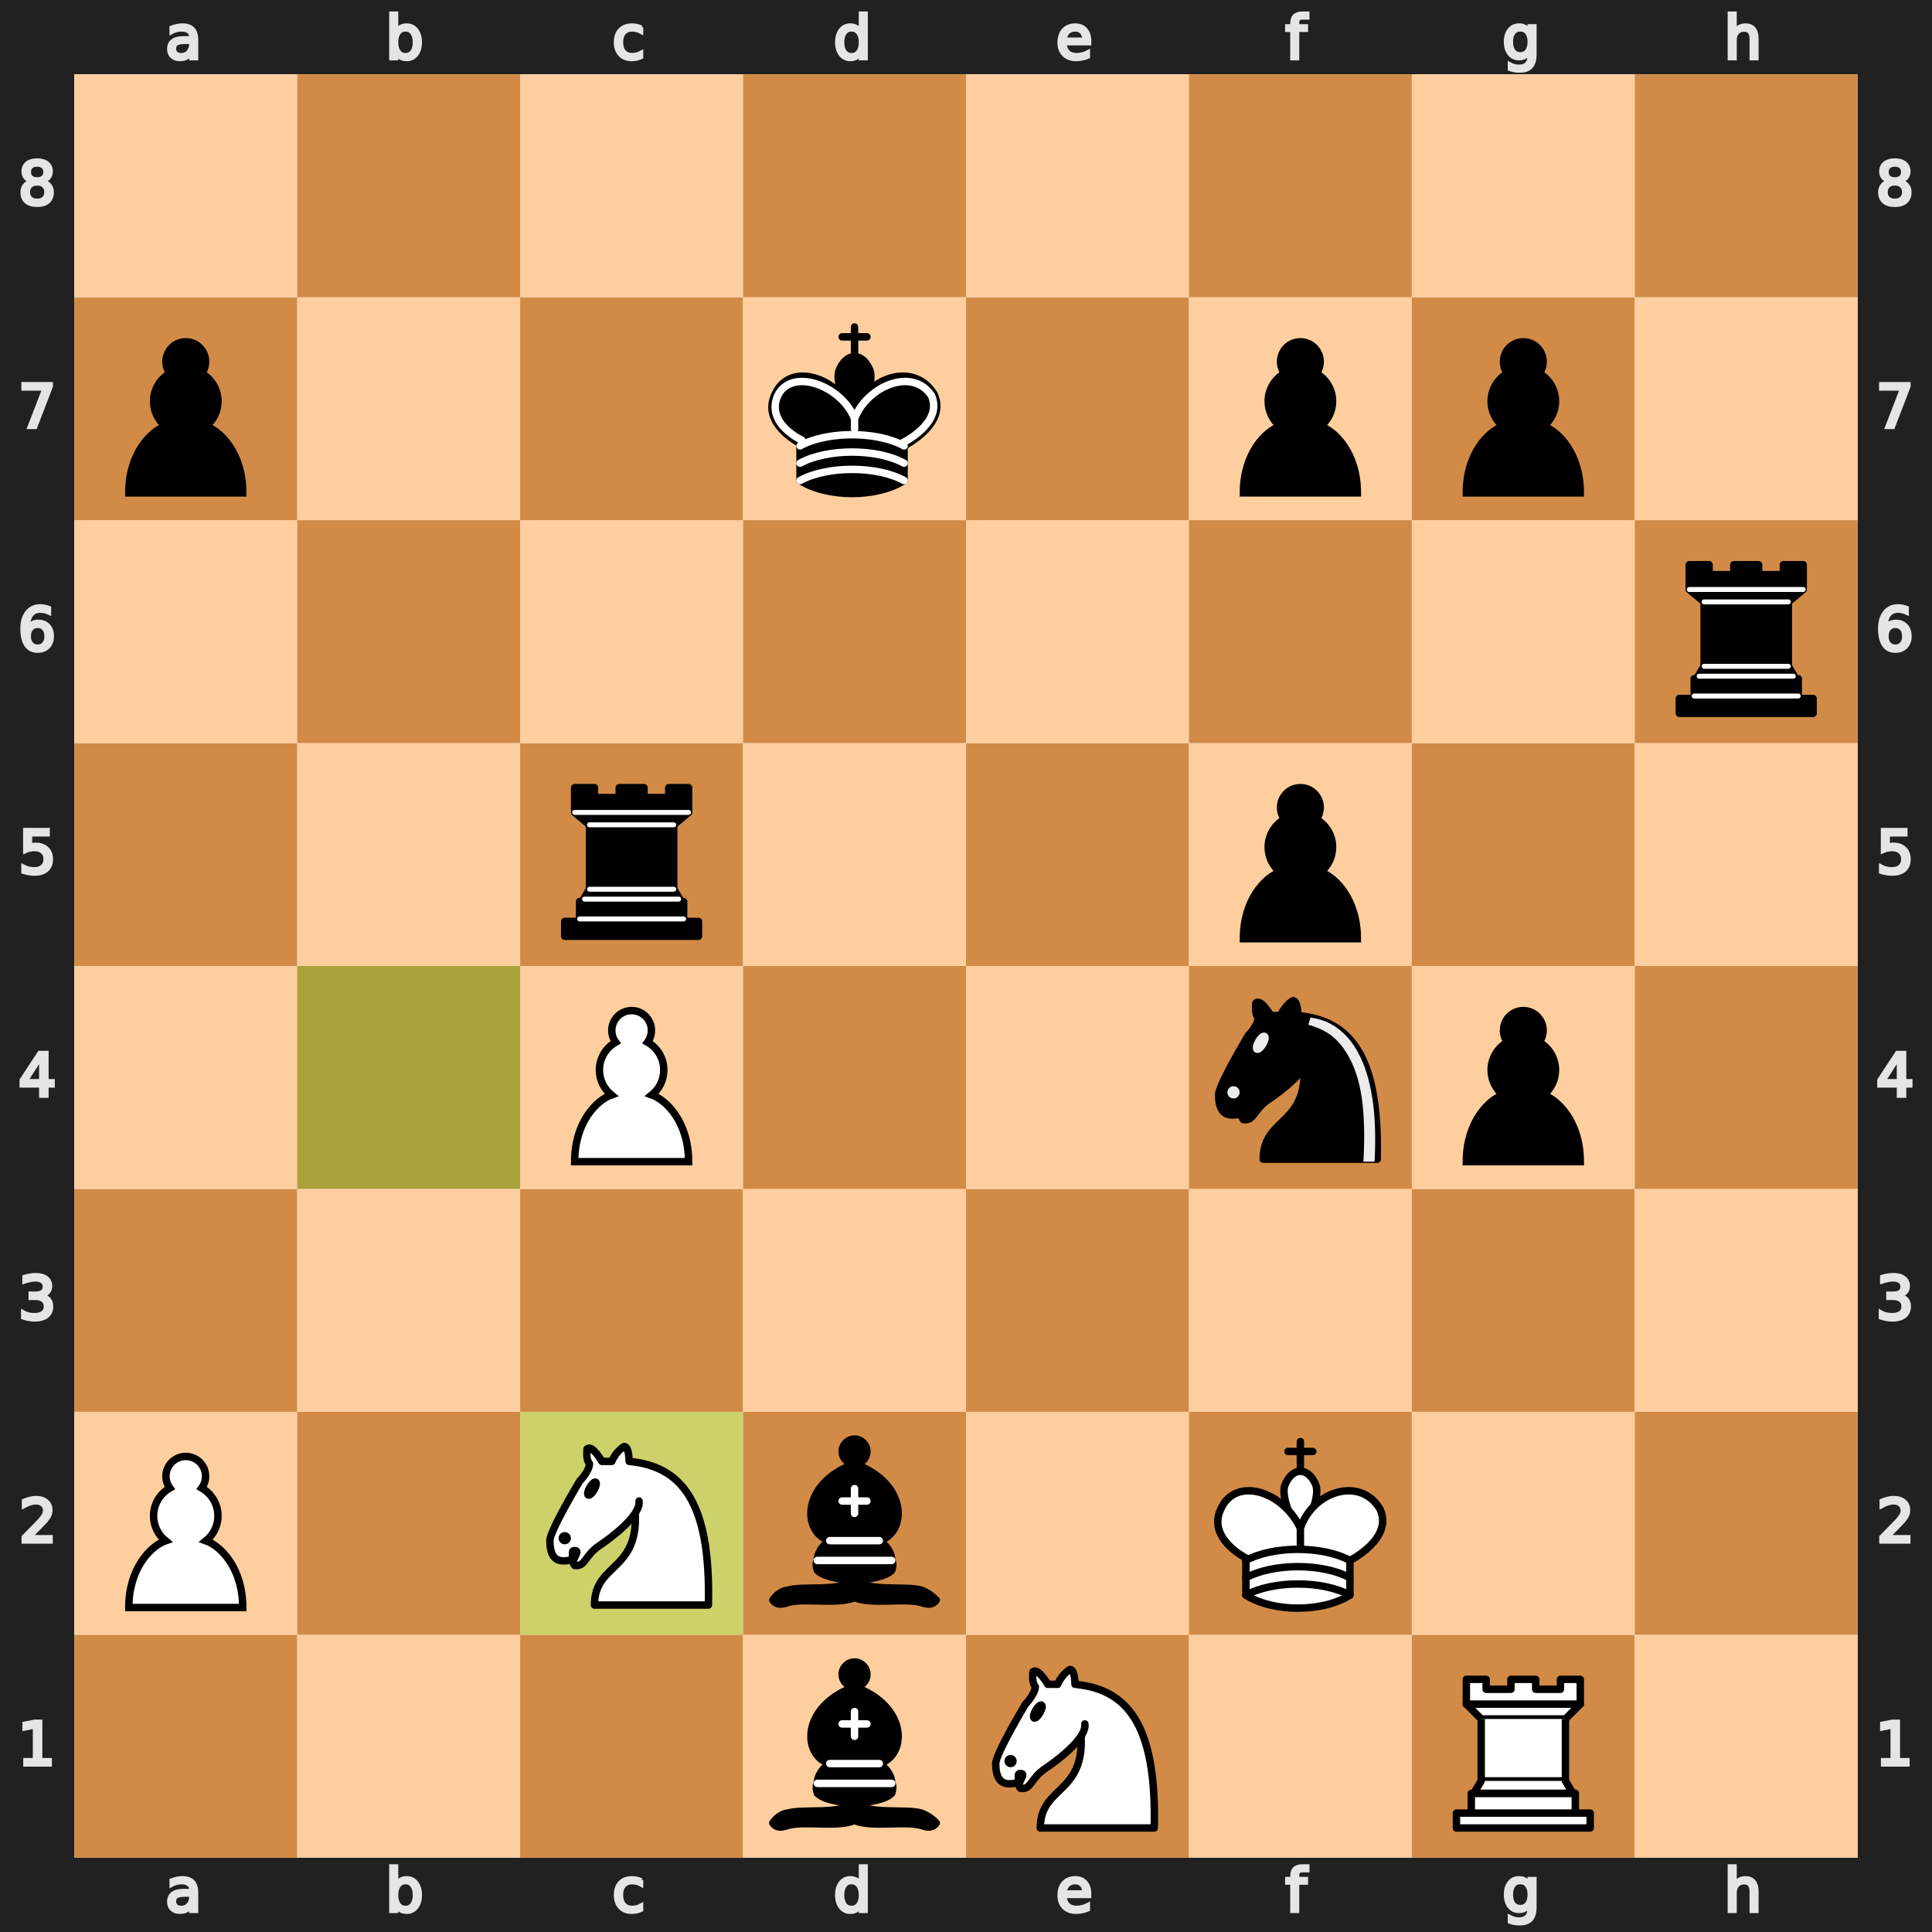
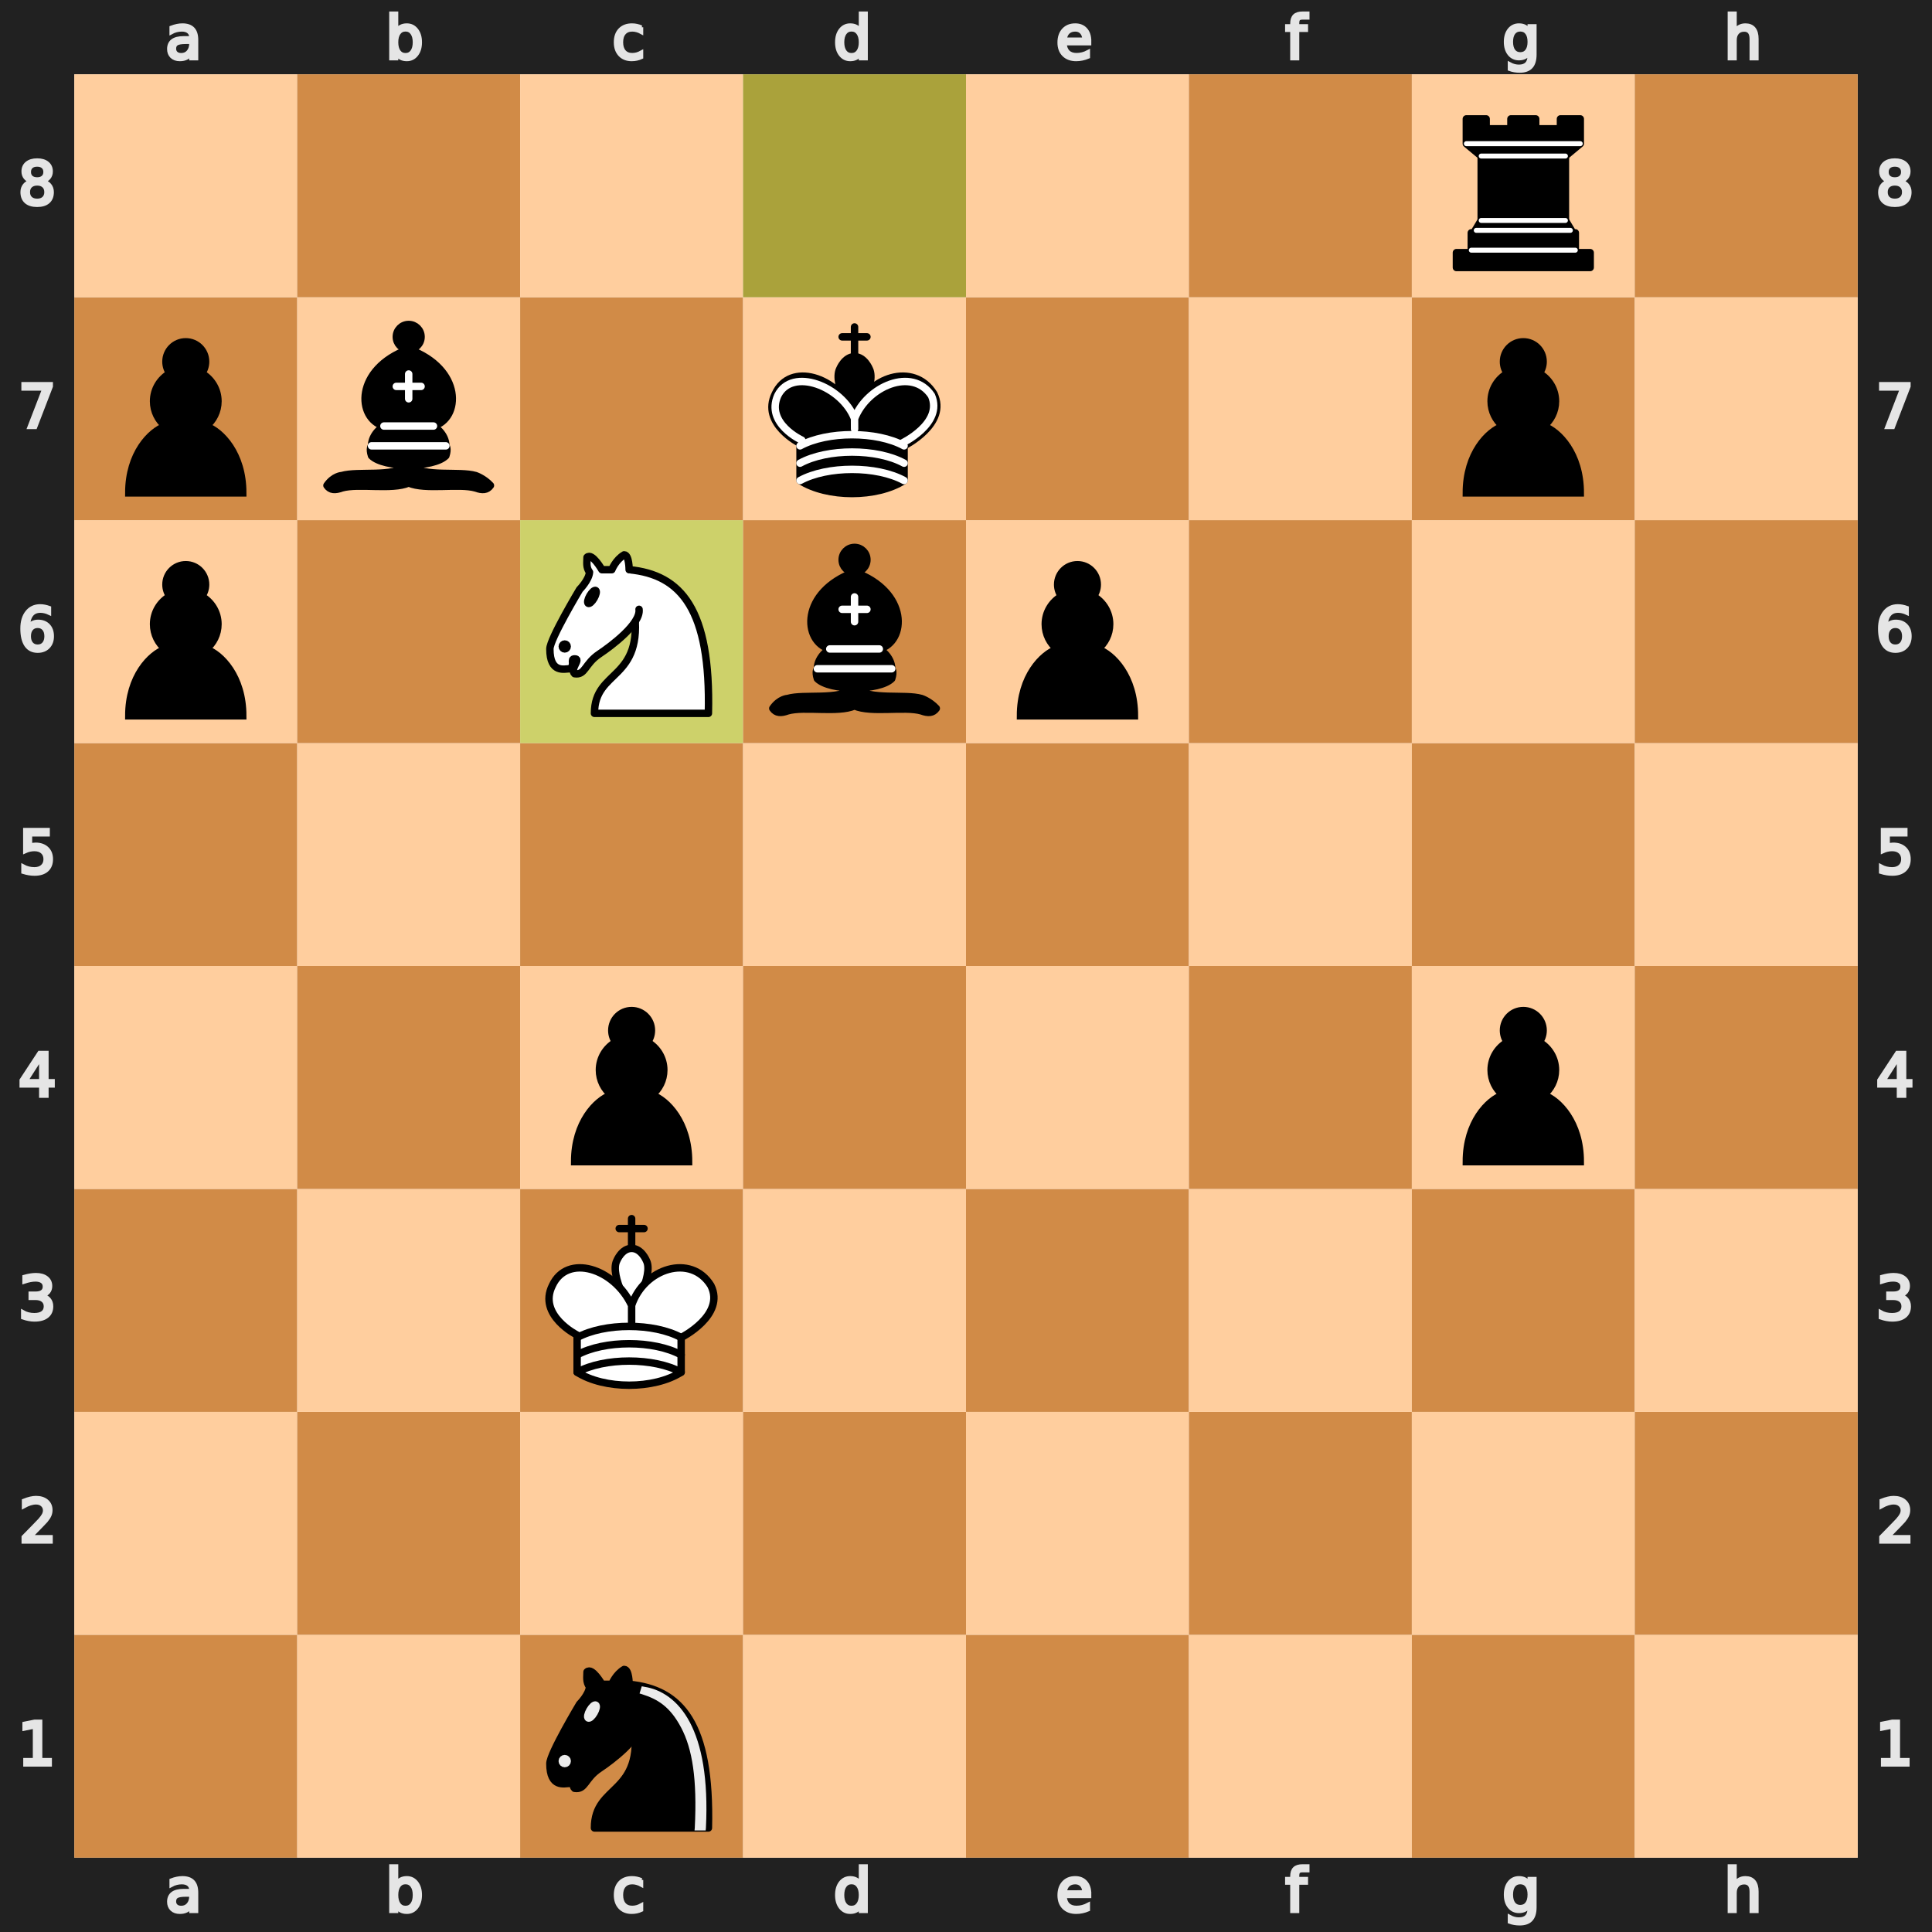
<svg xmlns="http://www.w3.org/2000/svg" xmlns:xlink="http://www.w3.org/1999/xlink" viewBox="0 0 390 390" width="390" height="390">
  <defs>
-     <g id="white-pawn" class="white pawn">
-       <path d="M22.5 9c-2.21 0-4 1.79-4 4 0 .89.29 1.71.78 2.38C17.33 16.5 16 18.59 16 21c0 2.03.94 3.84 2.41 5.03-3 1.06-7.41 5.55-7.41 13.47h23c0-7.92-4.41-12.41-7.41-13.47 1.47-1.19 2.41-3 2.41-5.03 0-2.41-1.33-4.5-3.28-5.62.49-.67.78-1.49.78-2.38 0-2.21-1.79-4-4-4z" fill="#fff" stroke="#000" stroke-width="1.5" stroke-linecap="round" />
-     </g>
    <g id="white-knight" class="white knight" fill="none" fill-rule="evenodd" stroke="#000" stroke-width="1.5" stroke-linecap="round" stroke-linejoin="round">
      <path d="M 22,10 C 32.5,11 38.5,18 38,39 L 15,39 C 15,30 25,32.5 23,18" style="fill:#ffffff; stroke:#000000;" />
      <path d="M 24,18 C 24.38,20.91 18.45,25.37 16,27 C 13,29 13.18,31.34 11,31 C 9.958,30.06 12.41,27.96 11,28 C 10,28 11.19,29.23 10,30 C 9,30 5.997,31 6,26 C 6,24 12,14 12,14 C 12,14 13.89,12.1 14,10.5 C 13.27,9.506 13.5,8.5 13.5,7.5 C 14.5,6.5 16.5,10 16.5,10 L 18.5,10 C 18.5,10 19.28,8.008 21,7 C 22,7 22,10 22,10" style="fill:#ffffff; stroke:#000000;" />
      <path d="M 9.5 25.5 A 0.5 0.5 0 1 1 8.5,25.5 A 0.5 0.5 0 1 1 9.5 25.5 z" style="fill:#000000; stroke:#000000;" />
      <path d="M 15 15.5 A 0.5 1.5 0 1 1 14,15.5 A 0.5 1.5 0 1 1 15 15.5 z" transform="matrix(0.866,0.5,-0.5,0.866,9.693,-5.173)" style="fill:#000000; stroke:#000000;" />
-     </g>
-     <g id="white-rook" class="white rook" fill="#fff" fill-rule="evenodd" stroke="#000" stroke-width="1.5" stroke-linecap="round" stroke-linejoin="round">
-       <path d="M9 39h27v-3H9v3zM12 36v-4h21v4H12zM11 14V9h4v2h5V9h5v2h5V9h4v5" stroke-linecap="butt" />
-       <path d="M34 14l-3 3H14l-3-3" />
-       <path d="M31 17v12.5H14V17" stroke-linecap="butt" stroke-linejoin="miter" />
-       <path d="M31 29.5l1.5 2.5h-20l1.5-2.5" />
-       <path d="M11 14h23" fill="none" stroke-linejoin="miter" />
    </g>
    <g id="white-king" class="white king" fill="none" fill-rule="evenodd" stroke="#000" stroke-width="1.5" stroke-linecap="round" stroke-linejoin="round">
      <path d="M22.5 11.63V6M20 8h5" stroke-linejoin="miter" />
      <path d="M22.5 25s4.5-7.5 3-10.5c0 0-1-2.5-3-2.5s-3 2.5-3 2.5c-1.5 3 3 10.5 3 10.5" fill="#fff" stroke-linecap="butt" stroke-linejoin="miter" />
      <path d="M11.5 37c5.5 3.5 15.5 3.5 21 0v-7s9-4.5 6-10.5c-4-6.5-13.5-3.5-16 4V27v-3.5c-3.5-7.5-13-10.5-16-4-3 6 5 10 5 10V37z" fill="#fff" />
      <path d="M11.5 30c5.5-3 15.5-3 21 0m-21 3.5c5.5-3 15.5-3 21 0m-21 3.5c5.5-3 15.5-3 21 0" />
    </g>
    <g id="black-pawn" class="black pawn">
      <path d="M22.5 9c-2.21 0-4 1.79-4 4 0 .89.29 1.71.78 2.38C17.33 16.5 16 18.59 16 21c0 2.03.94 3.84 2.41 5.03-3 1.06-7.41 5.55-7.41 13.47h23c0-7.92-4.41-12.41-7.41-13.47 1.47-1.19 2.41-3 2.41-5.03 0-2.41-1.33-4.5-3.28-5.62.49-.67.78-1.49.78-2.38 0-2.21-1.79-4-4-4z" fill="#000" stroke="#000" stroke-width="1.5" stroke-linecap="round" />
    </g>
    <g id="black-knight" class="black knight" fill="none" fill-rule="evenodd" stroke="#000" stroke-width="1.5" stroke-linecap="round" stroke-linejoin="round">
      <path d="M 22,10 C 32.5,11 38.5,18 38,39 L 15,39 C 15,30 25,32.5 23,18" style="fill:#000000; stroke:#000000;" />
      <path d="M 24,18 C 24.38,20.91 18.45,25.37 16,27 C 13,29 13.18,31.34 11,31 C 9.958,30.06 12.41,27.96 11,28 C 10,28 11.19,29.23 10,30 C 9,30 5.997,31 6,26 C 6,24 12,14 12,14 C 12,14 13.89,12.1 14,10.5 C 13.27,9.506 13.5,8.5 13.5,7.5 C 14.5,6.5 16.5,10 16.5,10 L 18.5,10 C 18.5,10 19.28,8.008 21,7 C 22,7 22,10 22,10" style="fill:#000000; stroke:#000000;" />
      <path d="M 9.5 25.5 A 0.5 0.5 0 1 1 8.5,25.5 A 0.5 0.5 0 1 1 9.5 25.5 z" style="fill:#ececec; stroke:#ececec;" />
      <path d="M 15 15.5 A 0.5 1.5 0 1 1 14,15.5 A 0.5 1.5 0 1 1 15 15.5 z" transform="matrix(0.866,0.5,-0.5,0.866,9.693,-5.173)" style="fill:#ececec; stroke:#ececec;" />
      <path d="M 24.55,10.4 L 24.1,11.85 L 24.6,12 C 27.75,13 30.25,14.49 32.5,18.75 C 34.75,23.01 35.75,29.06 35.25,39 L 35.2,39.5 L 37.45,39.5 L 37.5,39 C 38,28.94 36.62,22.15 34.25,17.66 C 31.88,13.17 28.46,11.02 25.06,10.5 L 24.55,10.4 z " style="fill:#ececec; stroke:none;" />
    </g>
    <g id="black-bishop" class="black bishop" fill="none" fill-rule="evenodd" stroke="#000" stroke-width="1.5" stroke-linecap="round" stroke-linejoin="round">
      <path d="M9 36c3.39-.97 10.11.43 13.5-2 3.39 2.43 10.11 1.03 13.5 2 0 0 1.65.54 3 2-.68.97-1.65.99-3 .5-3.39-.97-10.11.46-13.5-1-3.39 1.46-10.11.03-13.5 1-1.354.49-2.323.47-3-.5 1.354-1.94 3-2 3-2zm6-4c2.5 2.5 12.5 2.5 15 0 .5-1.5 0-2 0-2 0-2.5-2.5-4-2.5-4 5.5-1.5 6-11.5-5-15.5-11 4-10.5 14-5 15.5 0 0-2.5 1.5-2.5 4 0 0-.5.5 0 2zM25 8a2.5 2.5 0 1 1-5 0 2.5 2.5 0 1 1 5 0z" fill="#000" stroke-linecap="butt" />
      <path d="M17.5 26h10M15 30h15m-7.5-14.5v5M20 18h5" stroke="#fff" stroke-linejoin="miter" />
    </g>
    <g id="black-rook" class="black rook" fill="#000" fill-rule="evenodd" stroke="#000" stroke-width="1.5" stroke-linecap="round" stroke-linejoin="round">
      <path d="M9 39h27v-3H9v3zM12.5 32l1.5-2.5h17l1.5 2.5h-20zM12 36v-4h21v4H12z" stroke-linecap="butt" />
      <path d="M14 29.5v-13h17v13H14z" stroke-linecap="butt" stroke-linejoin="miter" />
      <path d="M14 16.5L11 14h23l-3 2.5H14zM11 14V9h4v2h5V9h5v2h5V9h4v5H11z" stroke-linecap="butt" />
      <path d="M12 35.5h21M13 31.5h19M14 29.5h17M14 16.5h17M11 14h23" fill="none" stroke="#fff" stroke-width="1" stroke-linejoin="miter" />
    </g>
    <g id="black-king" class="black king" fill="none" fill-rule="evenodd" stroke="#000" stroke-width="1.5" stroke-linecap="round" stroke-linejoin="round">
      <path d="M22.5 11.63V6" stroke-linejoin="miter" />
      <path d="M22.5 25s4.5-7.5 3-10.5c0 0-1-2.5-3-2.5s-3 2.5-3 2.5c-1.5 3 3 10.5 3 10.5" fill="#000" stroke-linecap="butt" stroke-linejoin="miter" />
      <path d="M11.5 37c5.5 3.5 15.5 3.5 21 0v-7s9-4.5 6-10.5c-4-6.5-13.5-3.5-16 4V27v-3.5c-3.5-7.5-13-10.5-16-4-3 6 5 10 5 10V37z" fill="#000" />
      <path d="M20 8h5" stroke-linejoin="miter" />
      <path d="M32 29.5s8.5-4 6.03-9.65C34.15 14 25 18 22.5 24.5l.01 2.1-.01-2.1C20 18 9.906 14 6.997 19.85c-2.497 5.65 4.853 9 4.853 9M11.5 30c5.5-3 15.5-3 21 0m-21 3.5c5.5-3 15.5-3 21 0m-21 3.5c5.5-3 15.5-3 21 0" stroke="#fff" />
    </g>
  </defs>
  <rect x="7.5" y="7.5" width="375" height="375" fill="none" stroke="#212121" stroke-width="15" />
  <g transform="translate(20, 1) scale(0.75, 0.75)" fill="#e5e5e5" stroke="#e5e5e5">
    <path d="M23.328 10.016q-1.742 0-2.414.398-.672.398-.672 1.36 0 .765.5 1.218.508.445 1.375.445 1.196 0 1.914-.843.727-.852.727-2.258v-.32zm2.867-.594v4.992h-1.437v-1.328q-.492.797-1.227 1.18-.734.375-1.797.375-1.343 0-2.14-.75-.79-.758-.79-2.024 0-1.476.985-2.226.992-.75 2.953-.75h2.016V8.75q0-.992-.656-1.531-.649-.547-1.829-.547-.75 0-1.46.18-.711.18-1.368.539V6.062q.79-.304 1.532-.453.742-.156 1.445-.156 1.898 0 2.836.984.937.985.937 2.985z" />
  </g>
  <g transform="translate(20, 375) scale(0.75, 0.75)" fill="#e5e5e5" stroke="#e5e5e5">
    <path d="M23.328 10.016q-1.742 0-2.414.398-.672.398-.672 1.36 0 .765.5 1.218.508.445 1.375.445 1.196 0 1.914-.843.727-.852.727-2.258v-.32zm2.867-.594v4.992h-1.437v-1.328q-.492.797-1.227 1.18-.734.375-1.797.375-1.343 0-2.14-.75-.79-.758-.79-2.024 0-1.476.985-2.226.992-.75 2.953-.75h2.016V8.75q0-.992-.656-1.531-.649-.547-1.829-.547-.75 0-1.46.18-.711.18-1.368.539V6.062q.79-.304 1.532-.453.742-.156 1.445-.156 1.898 0 2.836.984.937.985.937 2.985z" />
  </g>
  <g transform="translate(65, 1) scale(0.75, 0.75)" fill="#e5e5e5" stroke="#e5e5e5">
    <path d="M24.922 10.047q0-1.586-.656-2.485-.649-.906-1.79-.906-1.14 0-1.796.906-.649.899-.649 2.485 0 1.586.649 2.492.656.898 1.797.898 1.14 0 1.789-.898.656-.906.656-2.492zm-4.89-3.055q.452-.781 1.14-1.156.695-.383 1.656-.383 1.594 0 2.586 1.266 1 1.265 1 3.328 0 2.062-1 3.328-.992 1.266-2.586 1.266-.96 0-1.656-.375-.688-.383-1.14-1.164v1.312h-1.446V2.258h1.445z" />
  </g>
  <g transform="translate(65, 375) scale(0.75, 0.75)" fill="#e5e5e5" stroke="#e5e5e5">
    <path d="M24.922 10.047q0-1.586-.656-2.485-.649-.906-1.79-.906-1.14 0-1.796.906-.649.899-.649 2.485 0 1.586.649 2.492.656.898 1.797.898 1.14 0 1.789-.898.656-.906.656-2.492zm-4.89-3.055q.452-.781 1.14-1.156.695-.383 1.656-.383 1.594 0 2.586 1.266 1 1.265 1 3.328 0 2.062-1 3.328-.992 1.266-2.586 1.266-.96 0-1.656-.375-.688-.383-1.14-1.164v1.312h-1.446V2.258h1.445z" />
  </g>
  <g transform="translate(110, 1) scale(0.75, 0.75)" fill="#e5e5e5" stroke="#e5e5e5">
    <path d="M25.96 6v1.344q-.608-.336-1.226-.5-.609-.172-1.234-.172-1.398 0-2.172.89-.773.883-.773 2.485 0 1.601.773 2.492.774.883 2.172.883.625 0 1.234-.164.618-.172 1.227-.508v1.328q-.602.281-1.25.422-.64.14-1.367.14-1.977 0-3.14-1.242-1.165-1.242-1.165-3.351 0-2.14 1.172-3.367 1.18-1.227 3.227-1.227.664 0 1.296.14.633.134 1.227.407z" />
  </g>
  <g transform="translate(110, 375) scale(0.75, 0.75)" fill="#e5e5e5" stroke="#e5e5e5">
    <path d="M25.96 6v1.344q-.608-.336-1.226-.5-.609-.172-1.234-.172-1.398 0-2.172.89-.773.883-.773 2.485 0 1.601.773 2.492.774.883 2.172.883.625 0 1.234-.164.618-.172 1.227-.508v1.328q-.602.281-1.25.422-.64.14-1.367.14-1.977 0-3.14-1.242-1.165-1.242-1.165-3.351 0-2.14 1.172-3.367 1.18-1.227 3.227-1.227.664 0 1.296.14.633.134 1.227.407z" />
  </g>
  <g transform="translate(155, 1) scale(0.75, 0.75)" fill="#e5e5e5" stroke="#e5e5e5">
    <path d="M24.973 6.992V2.258h1.437v12.156h-1.437v-1.312q-.453.78-1.149 1.164-.687.375-1.656.375-1.586 0-2.586-1.266-.992-1.266-.992-3.328 0-2.063.992-3.328 1-1.266 2.586-1.266.969 0 1.656.383.696.375 1.149 1.156zm-4.899 3.055q0 1.586.649 2.492.656.898 1.797.898 1.14 0 1.796-.898.657-.906.657-2.492 0-1.586-.657-2.485-.656-.906-1.796-.906-1.141 0-1.797.906-.649.899-.649 2.485z" />
  </g>
  <g transform="translate(155, 375) scale(0.75, 0.75)" fill="#e5e5e5" stroke="#e5e5e5">
    <path d="M24.973 6.992V2.258h1.437v12.156h-1.437v-1.312q-.453.78-1.149 1.164-.687.375-1.656.375-1.586 0-2.586-1.266-.992-1.266-.992-3.328 0-2.063.992-3.328 1-1.266 2.586-1.266.969 0 1.656.383.696.375 1.149 1.156zm-4.899 3.055q0 1.586.649 2.492.656.898 1.797.898 1.14 0 1.796-.898.657-.906.657-2.492 0-1.586-.657-2.485-.656-.906-1.796-.906-1.141 0-1.797.906-.649.899-.649 2.485z" />
  </g>
  <g transform="translate(200, 1) scale(0.75, 0.75)" fill="#e5e5e5" stroke="#e5e5e5">
    <path d="M26.555 9.68v.703h-6.61q.094 1.484.89 2.265.806.774 2.235.774.828 0 1.602-.203.781-.203 1.547-.61v1.36q-.774.328-1.586.5-.813.172-1.649.172-2.093 0-3.32-1.22-1.219-1.218-1.219-3.296 0-2.148 1.157-3.406 1.164-1.266 3.132-1.266 1.766 0 2.79 1.14 1.03 1.134 1.03 3.087zm-1.438-.422q-.015-1.18-.664-1.883-.64-.703-1.703-.703-1.203 0-1.93.68-.718.68-.828 1.914z" />
  </g>
  <g transform="translate(200, 375) scale(0.75, 0.75)" fill="#e5e5e5" stroke="#e5e5e5">
    <path d="M26.555 9.68v.703h-6.61q.094 1.484.89 2.265.806.774 2.235.774.828 0 1.602-.203.781-.203 1.547-.61v1.36q-.774.328-1.586.5-.813.172-1.649.172-2.093 0-3.32-1.22-1.219-1.218-1.219-3.296 0-2.148 1.157-3.406 1.164-1.266 3.132-1.266 1.766 0 2.79 1.14 1.03 1.134 1.03 3.087zm-1.438-.422q-.015-1.18-.664-1.883-.64-.703-1.703-.703-1.203 0-1.93.68-.718.68-.828 1.914z" />
  </g>
  <g transform="translate(245, 1) scale(0.75, 0.75)" fill="#e5e5e5" stroke="#e5e5e5">
    <path d="M25.285 2.258v1.195H23.91q-.773 0-1.078.313-.297.312-.297 1.125v.773h2.367v1.117h-2.367v7.633H21.09V6.781h-1.375V5.664h1.375v-.61q0-1.46.68-2.124.68-.672 2.156-.672z" />
  </g>
  <g transform="translate(245, 375) scale(0.75, 0.75)" fill="#e5e5e5" stroke="#e5e5e5">
    <path d="M25.285 2.258v1.195H23.91q-.773 0-1.078.313-.297.312-.297 1.125v.773h2.367v1.117h-2.367v7.633H21.09V6.781h-1.375V5.664h1.375v-.61q0-1.46.68-2.124.68-.672 2.156-.672z" />
  </g>
  <g transform="translate(290, 1) scale(0.75, 0.75)" fill="#e5e5e5" stroke="#e5e5e5">
    <path d="M24.973 9.937q0-1.562-.649-2.421-.64-.86-1.804-.86-1.157 0-1.805.86-.64.859-.64 2.421 0 1.555.64 2.415.648.859 1.805.859 1.164 0 1.804-.86.649-.859.649-2.414zm1.437 3.391q0 2.234-.992 3.32-.992 1.094-3.04 1.094-.757 0-1.429-.117-.672-.11-1.304-.344v-1.398q.632.344 1.25.508.617.164 1.257.164 1.414 0 2.118-.743.703-.734.703-2.226v-.711q-.446.773-1.141 1.156-.695.383-1.664.383-1.61 0-2.594-1.227-.984-1.226-.984-3.25 0-2.03.984-3.257.985-1.227 2.594-1.227.969 0 1.664.383t1.14 1.156V5.664h1.438z" />
  </g>
  <g transform="translate(290, 375) scale(0.75, 0.75)" fill="#e5e5e5" stroke="#e5e5e5">
    <path d="M24.973 9.937q0-1.562-.649-2.421-.64-.86-1.804-.86-1.157 0-1.805.86-.64.859-.64 2.421 0 1.555.64 2.415.648.859 1.805.859 1.164 0 1.804-.86.649-.859.649-2.414zm1.437 3.391q0 2.234-.992 3.32-.992 1.094-3.04 1.094-.757 0-1.429-.117-.672-.11-1.304-.344v-1.398q.632.344 1.25.508.617.164 1.257.164 1.414 0 2.118-.743.703-.734.703-2.226v-.711q-.446.773-1.141 1.156-.695.383-1.664.383-1.61 0-2.594-1.227-.984-1.226-.984-3.25 0-2.03.984-3.257.985-1.227 2.594-1.227.969 0 1.664.383t1.14 1.156V5.664h1.438z" />
  </g>
  <g transform="translate(335, 1) scale(0.75, 0.75)" fill="#e5e5e5" stroke="#e5e5e5">
    <path d="M26.164 9.133v5.281h-1.437V9.18q0-1.243-.485-1.86-.484-.617-1.453-.617-1.164 0-1.836.742-.672.742-.672 2.024v4.945h-1.445V2.258h1.445v4.765q.516-.789 1.211-1.18.703-.39 1.617-.39 1.508 0 2.282.938.773.93.773 2.742z" />
  </g>
  <g transform="translate(335, 375) scale(0.75, 0.75)" fill="#e5e5e5" stroke="#e5e5e5">
    <path d="M26.164 9.133v5.281h-1.437V9.18q0-1.243-.485-1.86-.484-.617-1.453-.617-1.164 0-1.836.742-.672.742-.672 2.024v4.945h-1.445V2.258h1.445v4.765q.516-.789 1.211-1.18.703-.39 1.617-.39 1.508 0 2.282.938.773.93.773 2.742z" />
  </g>
  <g transform="translate(0, 335) scale(0.75, 0.75)" fill="#e5e5e5" stroke="#e5e5e5">
    <path d="M6.754 26.996h2.578v-8.898l-2.805.562v-1.437l2.79-.563h1.578v10.336h2.578v1.328h-6.72z" />
  </g>
  <g transform="translate(375, 335) scale(0.75, 0.75)" fill="#e5e5e5" stroke="#e5e5e5">
    <path d="M6.754 26.996h2.578v-8.898l-2.805.562v-1.437l2.79-.563h1.578v10.336h2.578v1.328h-6.72z" />
  </g>
  <g transform="translate(0, 290) scale(0.75, 0.75)" fill="#e5e5e5" stroke="#e5e5e5">
    <path d="M8.195 26.996h5.508v1.328H6.297v-1.328q.898-.93 2.445-2.492 1.555-1.57 1.953-2.024.758-.851 1.055-1.437.305-.594.305-1.164 0-.93-.657-1.516-.648-.586-1.695-.586-.742 0-1.57.258-.82.258-1.758.781v-1.593q.953-.383 1.781-.578.828-.196 1.516-.196 1.812 0 2.89.906 1.079.907 1.079 2.422 0 .72-.274 1.368-.265.64-.976 1.515-.196.227-1.243 1.313-1.046 1.078-2.953 3.023z" />
  </g>
  <g transform="translate(375, 290) scale(0.75, 0.75)" fill="#e5e5e5" stroke="#e5e5e5">
    <path d="M8.195 26.996h5.508v1.328H6.297v-1.328q.898-.93 2.445-2.492 1.555-1.57 1.953-2.024.758-.851 1.055-1.437.305-.594.305-1.164 0-.93-.657-1.516-.648-.586-1.695-.586-.742 0-1.57.258-.82.258-1.758.781v-1.593q.953-.383 1.781-.578.828-.196 1.516-.196 1.812 0 2.89.906 1.079.907 1.079 2.422 0 .72-.274 1.368-.265.64-.976 1.515-.196.227-1.243 1.313-1.046 1.078-2.953 3.023z" />
  </g>
  <g transform="translate(0, 245) scale(0.75, 0.75)" fill="#e5e5e5" stroke="#e5e5e5">
    <path d="M11.434 22.035q1.132.242 1.765 1.008.64.766.64 1.89 0 1.727-1.187 2.672-1.187.946-3.375.946-.734 0-1.515-.149-.774-.14-1.602-.43V26.45q.656.383 1.438.578.78.196 1.632.196 1.485 0 2.258-.586.782-.586.782-1.703 0-1.032-.727-1.61-.719-.586-2.008-.586h-1.36v-1.297h1.423q1.164 0 1.78-.46.618-.47.618-1.344 0-.899-.64-1.375-.633-.485-1.82-.485-.65 0-1.391.141-.743.14-1.633.437V16.95q.898-.25 1.68-.375.788-.125 1.484-.125 1.797 0 2.844.82 1.046.813 1.046 2.204 0 .968-.554 1.64-.555.664-1.578.922z" />
  </g>
  <g transform="translate(375, 245) scale(0.75, 0.75)" fill="#e5e5e5" stroke="#e5e5e5">
    <path d="M11.434 22.035q1.132.242 1.765 1.008.64.766.64 1.89 0 1.727-1.187 2.672-1.187.946-3.375.946-.734 0-1.515-.149-.774-.14-1.602-.43V26.45q.656.383 1.438.578.78.196 1.632.196 1.485 0 2.258-.586.782-.586.782-1.703 0-1.032-.727-1.61-.719-.586-2.008-.586h-1.36v-1.297h1.423q1.164 0 1.78-.46.618-.47.618-1.344 0-.899-.64-1.375-.633-.485-1.82-.485-.65 0-1.391.141-.743.14-1.633.437V16.95q.898-.25 1.68-.375.788-.125 1.484-.125 1.797 0 2.844.82 1.046.813 1.046 2.204 0 .968-.554 1.64-.555.664-1.578.922z" />
  </g>
  <g transform="translate(0, 200) scale(0.75, 0.75)" fill="#e5e5e5" stroke="#e5e5e5">
    <path d="M11.016 18.035L7.03 24.262h3.985zm-.414-1.375h1.984v7.602h1.664v1.312h-1.664v2.75h-1.57v-2.75H5.75v-1.523z" />
  </g>
  <g transform="translate(375, 200) scale(0.75, 0.75)" fill="#e5e5e5" stroke="#e5e5e5">
    <path d="M11.016 18.035L7.03 24.262h3.985zm-.414-1.375h1.984v7.602h1.664v1.312h-1.664v2.75h-1.57v-2.75H5.75v-1.523z" />
  </g>
  <g transform="translate(0, 155) scale(0.75, 0.75)" fill="#e5e5e5" stroke="#e5e5e5">
    <path d="M6.719 16.66h6.195v1.328h-4.75v2.86q.344-.118.688-.172.343-.063.687-.063 1.953 0 3.094 1.07 1.14 1.07 1.14 2.899 0 1.883-1.171 2.93-1.172 1.039-3.305 1.039-.735 0-1.5-.125-.758-.125-1.57-.375v-1.586q.703.383 1.453.57.75.188 1.586.188 1.351 0 2.14-.711.79-.711.79-1.93 0-1.219-.79-1.93-.789-.71-2.14-.71-.633 0-1.266.14-.625.14-1.281.438z" />
  </g>
  <g transform="translate(375, 155) scale(0.75, 0.75)" fill="#e5e5e5" stroke="#e5e5e5">
    <path d="M6.719 16.66h6.195v1.328h-4.75v2.86q.344-.118.688-.172.343-.063.687-.063 1.953 0 3.094 1.07 1.14 1.07 1.14 2.899 0 1.883-1.171 2.93-1.172 1.039-3.305 1.039-.735 0-1.5-.125-.758-.125-1.57-.375v-1.586q.703.383 1.453.57.75.188 1.586.188 1.351 0 2.14-.711.79-.711.79-1.93 0-1.219-.79-1.93-.789-.71-2.14-.71-.633 0-1.266.14-.625.14-1.281.438z" />
  </g>
  <g transform="translate(0, 110) scale(0.75, 0.75)" fill="#e5e5e5" stroke="#e5e5e5">
    <path d="M10.137 21.863q-1.063 0-1.688.727-.617.726-.617 1.992 0 1.258.617 1.992.625.727 1.688.727 1.062 0 1.68-.727.624-.734.624-1.992 0-1.266-.625-1.992-.617-.727-1.68-.727zm3.133-4.945v1.437q-.594-.28-1.204-.43-.601-.148-1.195-.148-1.562 0-2.39 1.055-.82 1.055-.938 3.188.46-.68 1.156-1.04.696-.367 1.531-.367 1.758 0 2.774 1.07 1.023 1.063 1.023 2.899 0 1.797-1.062 2.883-1.063 1.086-2.828 1.086-2.024 0-3.094-1.547-1.07-1.555-1.07-4.5 0-2.766 1.312-4.406 1.313-1.649 3.524-1.649.593 0 1.195.117.61.118 1.266.352z" />
  </g>
  <g transform="translate(375, 110) scale(0.75, 0.75)" fill="#e5e5e5" stroke="#e5e5e5">
    <path d="M10.137 21.863q-1.063 0-1.688.727-.617.726-.617 1.992 0 1.258.617 1.992.625.727 1.688.727 1.062 0 1.68-.727.624-.734.624-1.992 0-1.266-.625-1.992-.617-.727-1.68-.727zm3.133-4.945v1.437q-.594-.28-1.204-.43-.601-.148-1.195-.148-1.562 0-2.39 1.055-.82 1.055-.938 3.188.46-.68 1.156-1.04.696-.367 1.531-.367 1.758 0 2.774 1.07 1.023 1.063 1.023 2.899 0 1.797-1.062 2.883-1.063 1.086-2.828 1.086-2.024 0-3.094-1.547-1.07-1.555-1.07-4.5 0-2.766 1.312-4.406 1.313-1.649 3.524-1.649.593 0 1.195.117.61.118 1.266.352z" />
  </g>
  <g transform="translate(0, 65) scale(0.75, 0.75)" fill="#e5e5e5" stroke="#e5e5e5">
    <path d="M6.25 16.66h7.5v.672L9.516 28.324H7.867l3.985-10.336H6.25z" />
  </g>
  <g transform="translate(375, 65) scale(0.75, 0.75)" fill="#e5e5e5" stroke="#e5e5e5">
    <path d="M6.25 16.66h7.5v.672L9.516 28.324H7.867l3.985-10.336H6.25z" />
  </g>
  <g transform="translate(0, 20) scale(0.75, 0.75)" fill="#e5e5e5" stroke="#e5e5e5">
    <path d="M10 22.785q-1.125 0-1.773.602-.641.601-.641 1.656t.64 1.656q.649.602 1.774.602t1.773-.602q.649-.61.649-1.656 0-1.055-.649-1.656-.64-.602-1.773-.602zm-1.578-.672q-1.016-.25-1.586-.945-.563-.695-.563-1.695 0-1.399.993-2.211 1-.813 2.734-.813 1.742 0 2.734.813.993.812.993 2.21 0 1-.57 1.696-.563.695-1.571.945 1.14.266 1.773 1.04.641.773.641 1.89 0 1.695-1.04 2.602-1.03.906-2.96.906t-2.969-.906Q6 26.738 6 25.043q0-1.117.64-1.89.641-.774 1.782-1.04zm-.578-2.492q0 .906.562 1.414.57.508 1.594.508 1.016 0 1.586-.508.578-.508.578-1.414 0-.906-.578-1.414-.57-.508-1.586-.508-1.023 0-1.594.508-.562.508-.562 1.414z" />
  </g>
  <g transform="translate(375, 20) scale(0.75, 0.75)" fill="#e5e5e5" stroke="#e5e5e5">
    <path d="M10 22.785q-1.125 0-1.773.602-.641.601-.641 1.656t.64 1.656q.649.602 1.774.602t1.773-.602q.649-.61.649-1.656 0-1.055-.649-1.656-.64-.602-1.773-.602zm-1.578-.672q-1.016-.25-1.586-.945-.563-.695-.563-1.695 0-1.399.993-2.211 1-.813 2.734-.813 1.742 0 2.734.813.993.812.993 2.21 0 1-.57 1.696-.563.695-1.571.945 1.14.266 1.773 1.04.641.773.641 1.89 0 1.695-1.04 2.602-1.03.906-2.96.906t-2.969-.906Q6 26.738 6 25.043q0-1.117.64-1.89.641-.774 1.782-1.04zm-.578-2.492q0 .906.562 1.414.57.508 1.594.508 1.016 0 1.586-.508.578-.508.578-1.414 0-.906-.578-1.414-.57-.508-1.586-.508-1.023 0-1.594.508-.562.508-.562 1.414z" />
  </g>
  <rect x="15" y="330" width="45" height="45" class="square dark a1" stroke="none" fill="#d18b47" />
  <rect x="60" y="330" width="45" height="45" class="square light b1" stroke="none" fill="#ffce9e" />
  <rect x="105" y="330" width="45" height="45" class="square dark c1" stroke="none" fill="#d18b47" />
  <rect x="150" y="330" width="45" height="45" class="square light d1" stroke="none" fill="#ffce9e" />
  <rect x="195" y="330" width="45" height="45" class="square dark e1" stroke="none" fill="#d18b47" />
  <rect x="240" y="330" width="45" height="45" class="square light f1" stroke="none" fill="#ffce9e" />
  <rect x="285" y="330" width="45" height="45" class="square dark g1" stroke="none" fill="#d18b47" />
  <rect x="330" y="330" width="45" height="45" class="square light h1" stroke="none" fill="#ffce9e" />
  <rect x="15" y="285" width="45" height="45" class="square light a2" stroke="none" fill="#ffce9e" />
  <rect x="60" y="285" width="45" height="45" class="square dark b2" stroke="none" fill="#d18b47" />
-   <rect x="105" y="285" width="45" height="45" class="square light lastmove c2" stroke="none" fill="#cdd16a" />
+   <rect x="105" y="285" width="45" height="45" class="square light c2" stroke="none" fill="#ffce9e" />
  <rect x="150" y="285" width="45" height="45" class="square dark d2" stroke="none" fill="#d18b47" />
  <rect x="195" y="285" width="45" height="45" class="square light e2" stroke="none" fill="#ffce9e" />
  <rect x="240" y="285" width="45" height="45" class="square dark f2" stroke="none" fill="#d18b47" />
  <rect x="285" y="285" width="45" height="45" class="square light g2" stroke="none" fill="#ffce9e" />
  <rect x="330" y="285" width="45" height="45" class="square dark h2" stroke="none" fill="#d18b47" />
  <rect x="15" y="240" width="45" height="45" class="square dark a3" stroke="none" fill="#d18b47" />
  <rect x="60" y="240" width="45" height="45" class="square light b3" stroke="none" fill="#ffce9e" />
  <rect x="105" y="240" width="45" height="45" class="square dark c3" stroke="none" fill="#d18b47" />
  <rect x="150" y="240" width="45" height="45" class="square light d3" stroke="none" fill="#ffce9e" />
  <rect x="195" y="240" width="45" height="45" class="square dark e3" stroke="none" fill="#d18b47" />
  <rect x="240" y="240" width="45" height="45" class="square light f3" stroke="none" fill="#ffce9e" />
  <rect x="285" y="240" width="45" height="45" class="square dark g3" stroke="none" fill="#d18b47" />
  <rect x="330" y="240" width="45" height="45" class="square light h3" stroke="none" fill="#ffce9e" />
  <rect x="15" y="195" width="45" height="45" class="square light a4" stroke="none" fill="#ffce9e" />
-   <rect x="60" y="195" width="45" height="45" class="square dark lastmove b4" stroke="none" fill="#aaa23b" />
+   <rect x="60" y="195" width="45" height="45" class="square dark b4" stroke="none" fill="#d18b47" />
  <rect x="105" y="195" width="45" height="45" class="square light c4" stroke="none" fill="#ffce9e" />
  <rect x="150" y="195" width="45" height="45" class="square dark d4" stroke="none" fill="#d18b47" />
  <rect x="195" y="195" width="45" height="45" class="square light e4" stroke="none" fill="#ffce9e" />
  <rect x="240" y="195" width="45" height="45" class="square dark f4" stroke="none" fill="#d18b47" />
  <rect x="285" y="195" width="45" height="45" class="square light g4" stroke="none" fill="#ffce9e" />
  <rect x="330" y="195" width="45" height="45" class="square dark h4" stroke="none" fill="#d18b47" />
  <rect x="15" y="150" width="45" height="45" class="square dark a5" stroke="none" fill="#d18b47" />
  <rect x="60" y="150" width="45" height="45" class="square light b5" stroke="none" fill="#ffce9e" />
  <rect x="105" y="150" width="45" height="45" class="square dark c5" stroke="none" fill="#d18b47" />
  <rect x="150" y="150" width="45" height="45" class="square light d5" stroke="none" fill="#ffce9e" />
  <rect x="195" y="150" width="45" height="45" class="square dark e5" stroke="none" fill="#d18b47" />
  <rect x="240" y="150" width="45" height="45" class="square light f5" stroke="none" fill="#ffce9e" />
  <rect x="285" y="150" width="45" height="45" class="square dark g5" stroke="none" fill="#d18b47" />
  <rect x="330" y="150" width="45" height="45" class="square light h5" stroke="none" fill="#ffce9e" />
  <rect x="15" y="105" width="45" height="45" class="square light a6" stroke="none" fill="#ffce9e" />
  <rect x="60" y="105" width="45" height="45" class="square dark b6" stroke="none" fill="#d18b47" />
-   <rect x="105" y="105" width="45" height="45" class="square light c6" stroke="none" fill="#ffce9e" />
+   <rect x="105" y="105" width="45" height="45" class="square light lastmove c6" stroke="none" fill="#cdd16a" />
  <rect x="150" y="105" width="45" height="45" class="square dark d6" stroke="none" fill="#d18b47" />
  <rect x="195" y="105" width="45" height="45" class="square light e6" stroke="none" fill="#ffce9e" />
  <rect x="240" y="105" width="45" height="45" class="square dark f6" stroke="none" fill="#d18b47" />
  <rect x="285" y="105" width="45" height="45" class="square light g6" stroke="none" fill="#ffce9e" />
  <rect x="330" y="105" width="45" height="45" class="square dark h6" stroke="none" fill="#d18b47" />
  <rect x="15" y="60" width="45" height="45" class="square dark a7" stroke="none" fill="#d18b47" />
  <rect x="60" y="60" width="45" height="45" class="square light b7" stroke="none" fill="#ffce9e" />
  <rect x="105" y="60" width="45" height="45" class="square dark c7" stroke="none" fill="#d18b47" />
  <rect x="150" y="60" width="45" height="45" class="square light d7" stroke="none" fill="#ffce9e" />
  <rect x="195" y="60" width="45" height="45" class="square dark e7" stroke="none" fill="#d18b47" />
  <rect x="240" y="60" width="45" height="45" class="square light f7" stroke="none" fill="#ffce9e" />
  <rect x="285" y="60" width="45" height="45" class="square dark g7" stroke="none" fill="#d18b47" />
  <rect x="330" y="60" width="45" height="45" class="square light h7" stroke="none" fill="#ffce9e" />
  <rect x="15" y="15" width="45" height="45" class="square light a8" stroke="none" fill="#ffce9e" />
  <rect x="60" y="15" width="45" height="45" class="square dark b8" stroke="none" fill="#d18b47" />
  <rect x="105" y="15" width="45" height="45" class="square light c8" stroke="none" fill="#ffce9e" />
-   <rect x="150" y="15" width="45" height="45" class="square dark d8" stroke="none" fill="#d18b47" />
+   <rect x="150" y="15" width="45" height="45" class="square dark lastmove d8" stroke="none" fill="#aaa23b" />
  <rect x="195" y="15" width="45" height="45" class="square light e8" stroke="none" fill="#ffce9e" />
  <rect x="240" y="15" width="45" height="45" class="square dark f8" stroke="none" fill="#d18b47" />
  <rect x="285" y="15" width="45" height="45" class="square light g8" stroke="none" fill="#ffce9e" />
  <rect x="330" y="15" width="45" height="45" class="square dark h8" stroke="none" fill="#d18b47" />
-   <use href="#black-bishop" xlink:href="#black-bishop" transform="translate(150, 330)" />
-   <use href="#white-knight" xlink:href="#white-knight" transform="translate(195, 330)" />
-   <use href="#white-rook" xlink:href="#white-rook" transform="translate(285, 330)" />
-   <use href="#white-pawn" xlink:href="#white-pawn" transform="translate(15, 285)" />
-   <use href="#white-knight" xlink:href="#white-knight" transform="translate(105, 285)" />
-   <use href="#black-bishop" xlink:href="#black-bishop" transform="translate(150, 285)" />
-   <use href="#white-king" xlink:href="#white-king" transform="translate(240, 285)" />
-   <use href="#white-pawn" xlink:href="#white-pawn" transform="translate(105, 195)" />
-   <use href="#black-knight" xlink:href="#black-knight" transform="translate(240, 195)" />
+   <use href="#black-knight" xlink:href="#black-knight" transform="translate(105, 330)" />
+   <use href="#white-king" xlink:href="#white-king" transform="translate(105, 240)" />
+   <use href="#black-pawn" xlink:href="#black-pawn" transform="translate(105, 195)" />
  <use href="#black-pawn" xlink:href="#black-pawn" transform="translate(285, 195)" />
-   <use href="#black-rook" xlink:href="#black-rook" transform="translate(105, 150)" />
-   <use href="#black-pawn" xlink:href="#black-pawn" transform="translate(240, 150)" />
-   <use href="#black-rook" xlink:href="#black-rook" transform="translate(330, 105)" />
+   <use href="#black-pawn" xlink:href="#black-pawn" transform="translate(15, 105)" />
+   <use href="#white-knight" xlink:href="#white-knight" transform="translate(105, 105)" />
+   <use href="#black-bishop" xlink:href="#black-bishop" transform="translate(150, 105)" />
+   <use href="#black-pawn" xlink:href="#black-pawn" transform="translate(195, 105)" />
  <use href="#black-pawn" xlink:href="#black-pawn" transform="translate(15, 60)" />
+   <use href="#black-bishop" xlink:href="#black-bishop" transform="translate(60, 60)" />
  <use href="#black-king" xlink:href="#black-king" transform="translate(150, 60)" />
-   <use href="#black-pawn" xlink:href="#black-pawn" transform="translate(240, 60)" />
  <use href="#black-pawn" xlink:href="#black-pawn" transform="translate(285, 60)" />
+   <use href="#black-rook" xlink:href="#black-rook" transform="translate(285, 15)" />
</svg>
